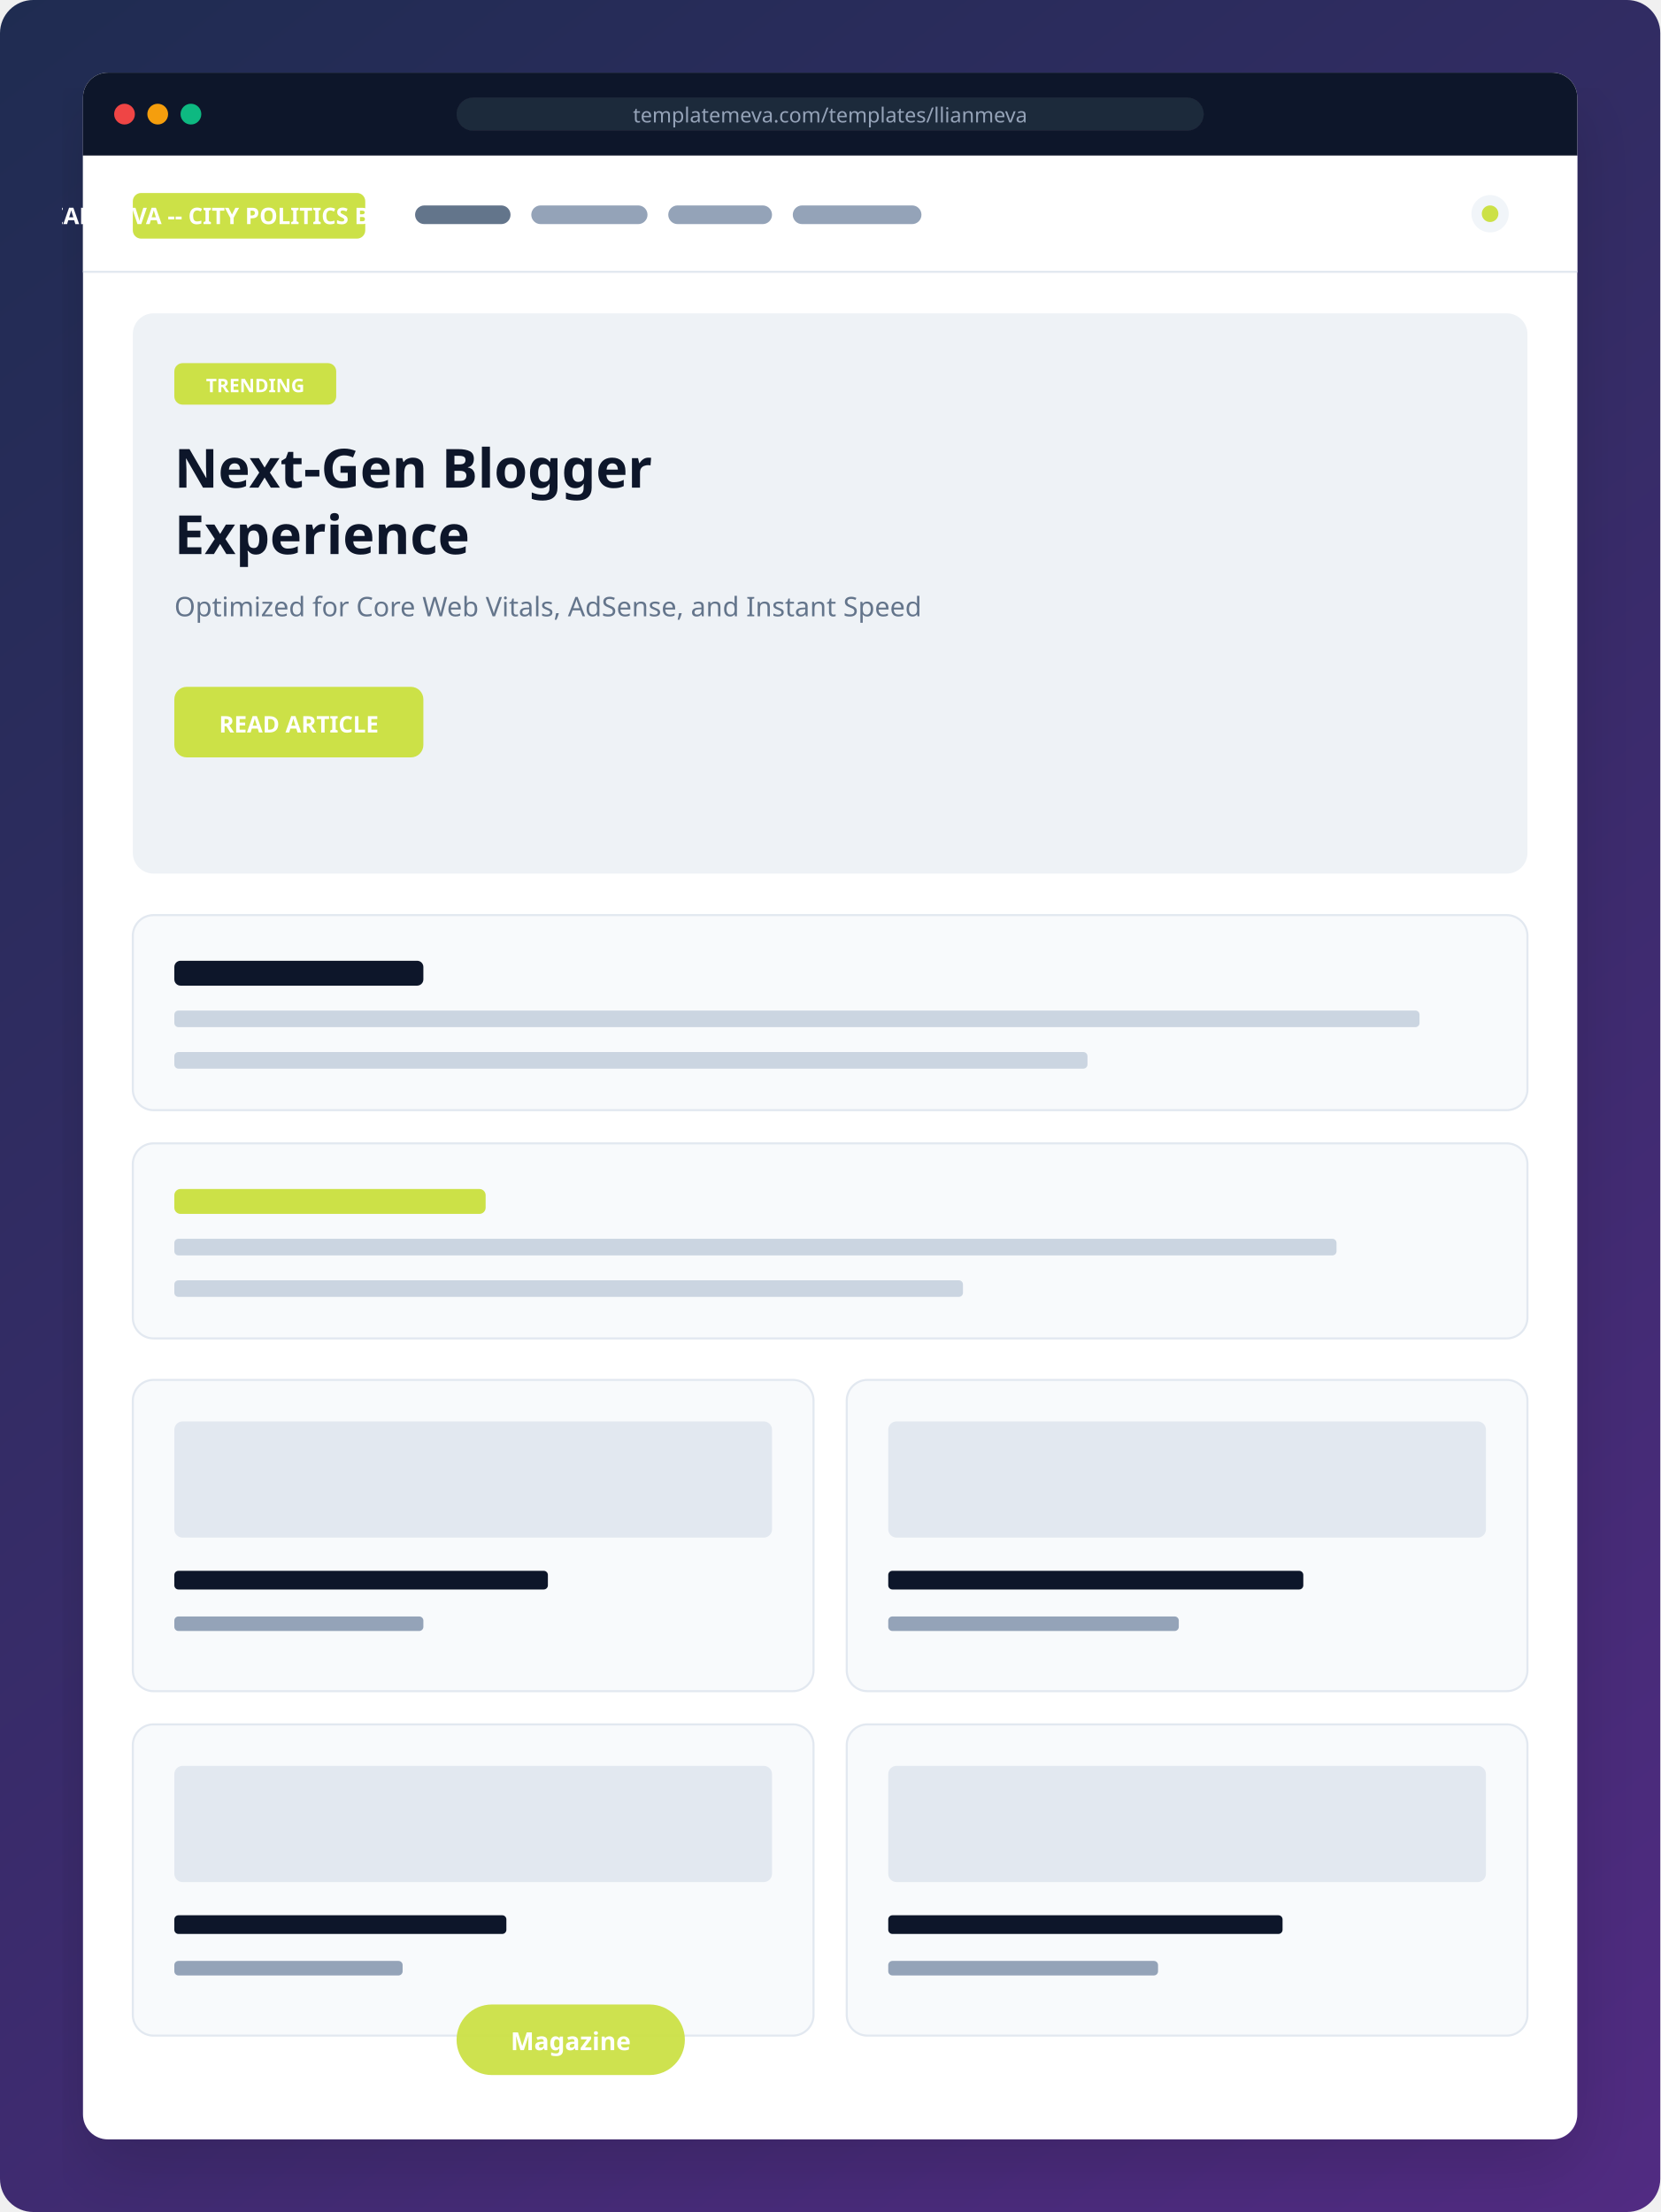
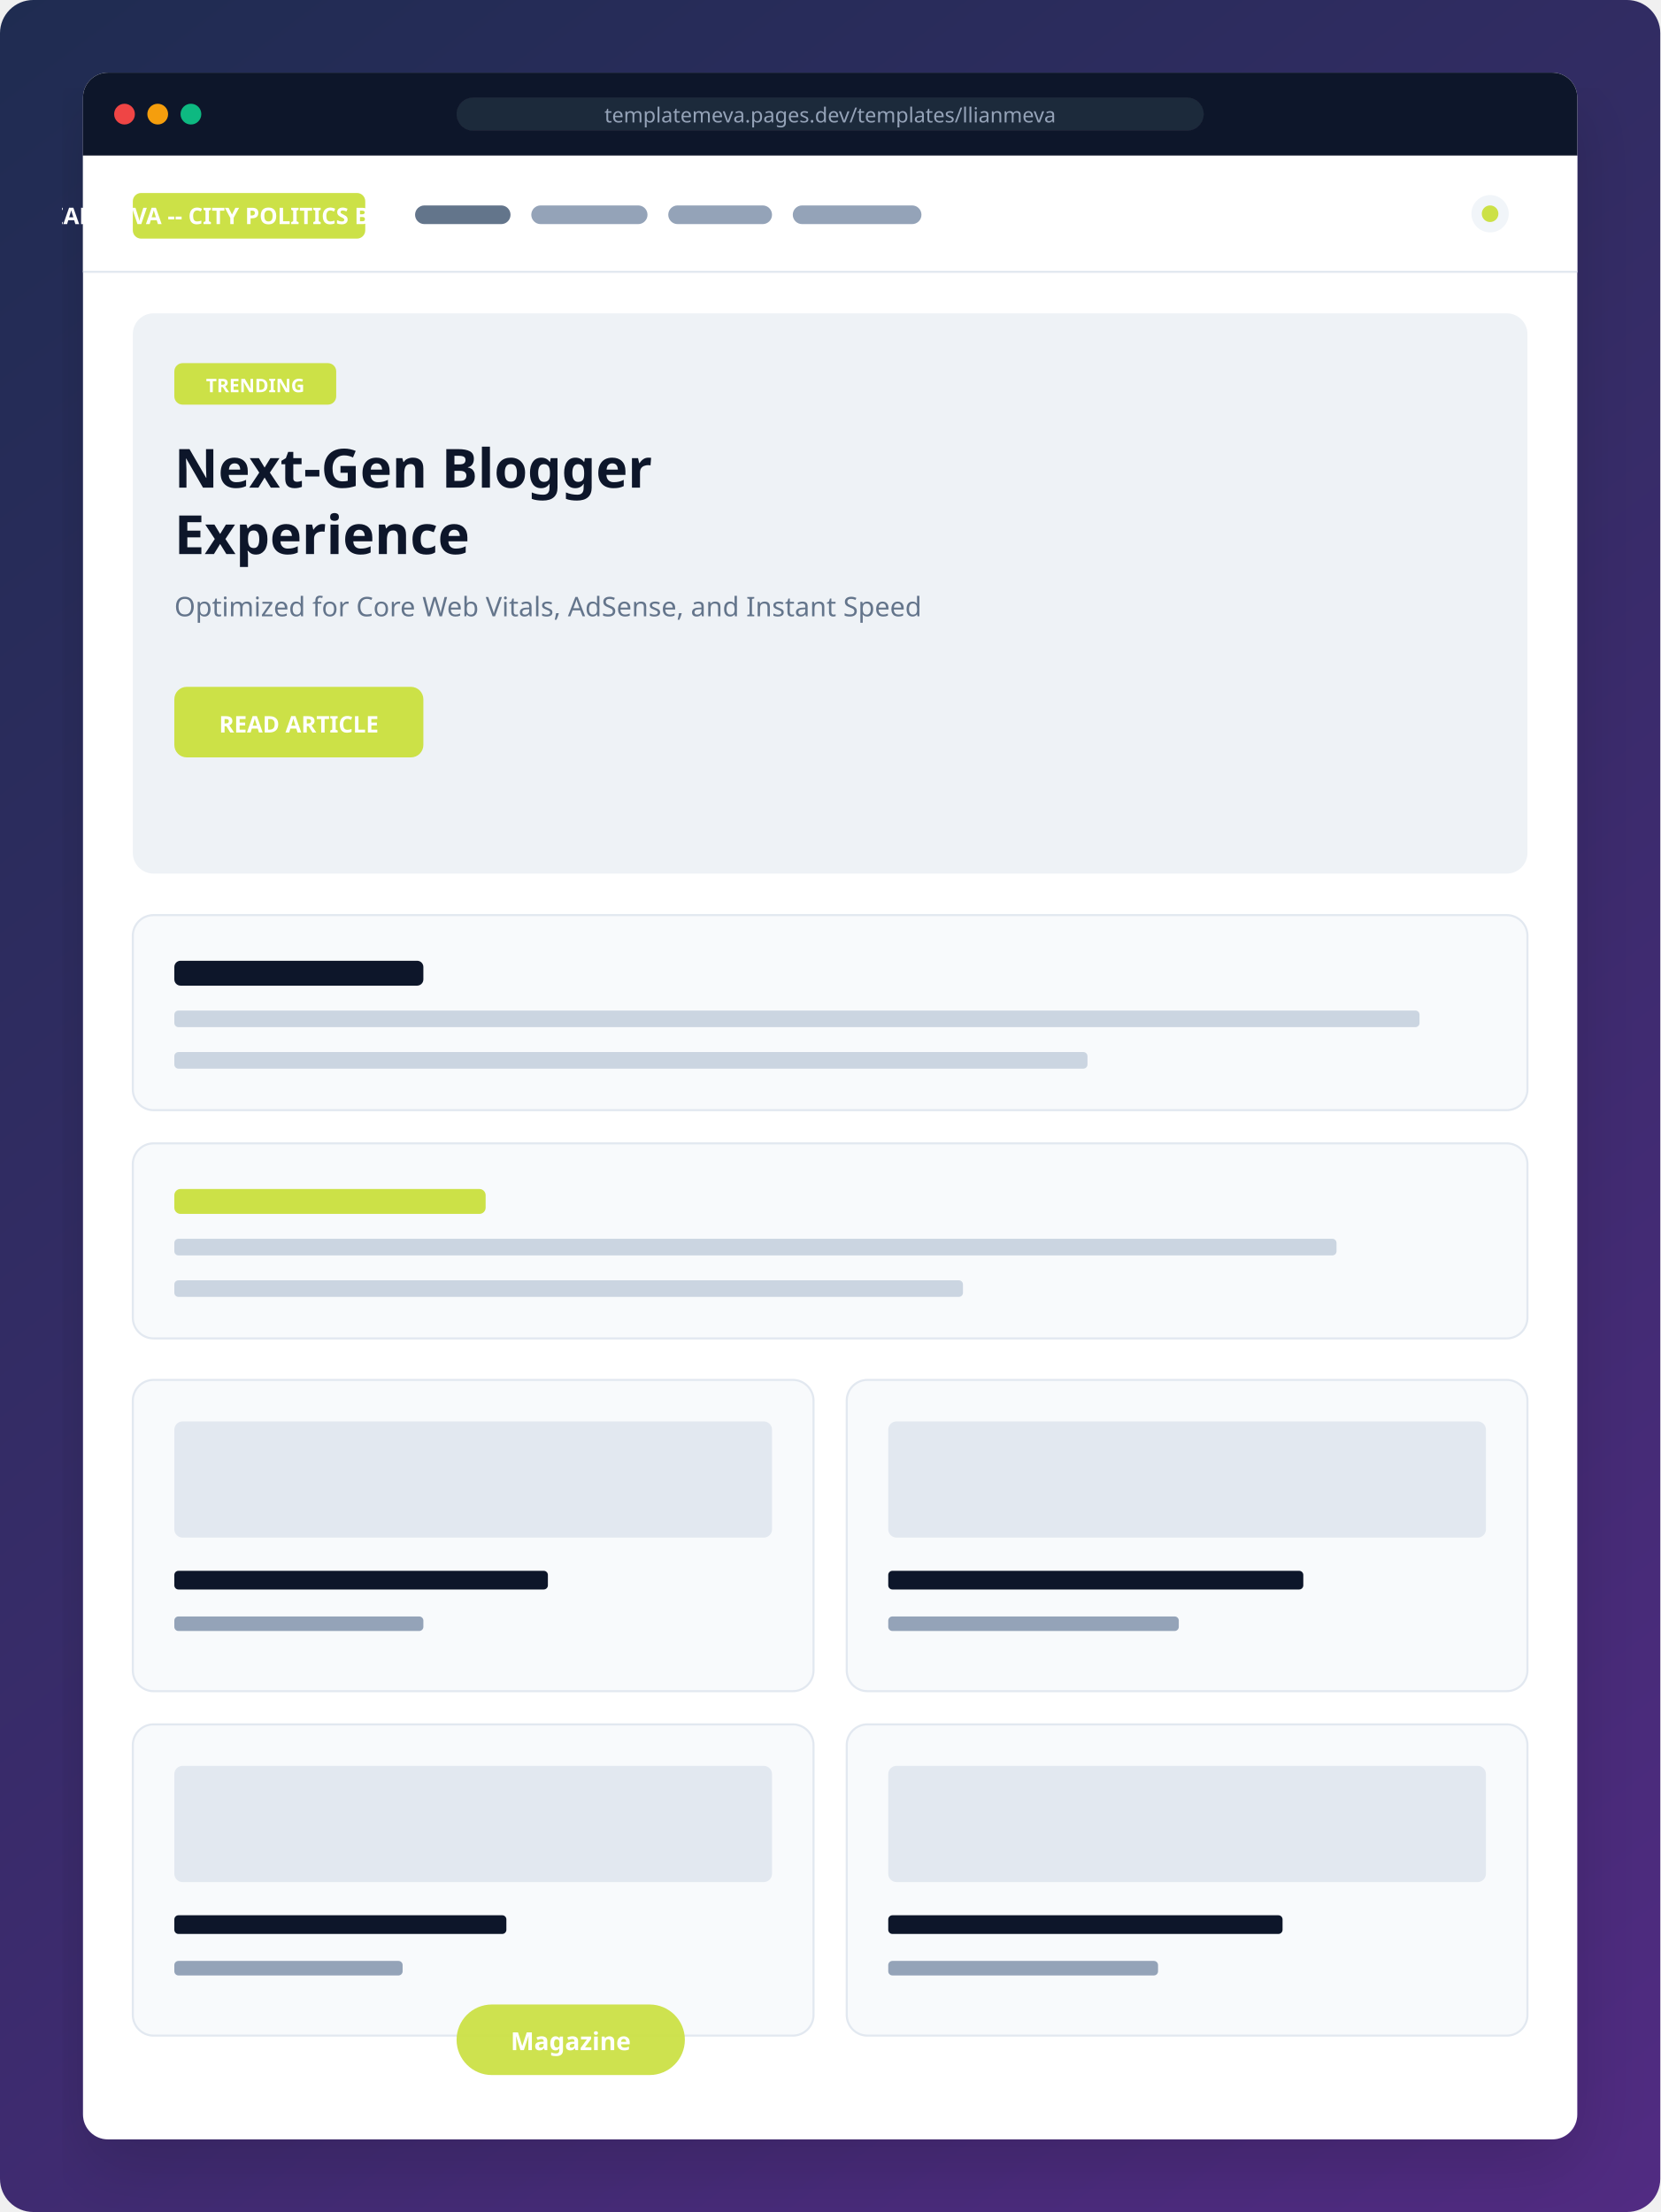
<svg xmlns="http://www.w3.org/2000/svg" viewBox="0 0 800 1066" width="800" height="1066" fill="none">
  <defs>
    <linearGradient id="bgGrad" x1="0" y1="0" x2="800" y2="1066" gradientUnits="userSpaceOnUse">
      <stop stop-color="hsl(224 45% 22%)" />
      <stop offset="1" stop-color="hsl(266 50% 34%)" />
    </linearGradient>
    <filter id="shadow" x="-10" y="-5" width="840" height="1086" filterUnits="userSpaceOnUse">
      <feDropShadow dx="0" dy="12" stdDeviation="16" flood-color="#000000" flood-opacity="0.15" />
    </filter>
  </defs>
  <rect width="800" height="1066" rx="16" fill="url(#bgGrad)" />
  <g transform="translate(40, 35)" filter="url(#shadow)">
    <rect width="720" height="996" rx="12" fill="#ffffff" />
    <path d="M0 12C0 5.373 5.373 0 12 0H708C714.627 0 720 5.373 720 12V40H0V12Z" fill="#0F172A" />
    <circle cx="20" cy="20" r="5" fill="#EF4444" />
    <circle cx="36" cy="20" r="5" fill="#F59E0B" />
    <circle cx="52" cy="20" r="5" fill="#10B981" />
    <rect x="180" y="12" width="360" height="16" rx="8" fill="#1E293B" />
-     <text x="360" y="24" font-family="system-ui, sans-serif" font-size="10" fill="#94A3B8" text-anchor="middle">templatemeva.com/templates/llianmeva</text>
+     <text x="360" y="24" font-family="system-ui, sans-serif" font-size="10" fill="#94A3B8" text-anchor="middle">templatemeva.pages.dev/templates/llianmeva</text>
    <rect x="0" y="40" width="720" height="56" fill="#FFFFFF" />
    <line x1="0" y1="96" x2="720" y2="96" stroke="#E2E8F0" />
    <rect x="24" y="58" width="112" height="22" rx="4" fill="hsl(68 72% 58%)" />
    <text x="80" y="73" font-family="system-ui, sans-serif" font-size="11" font-weight="bold" fill="#ffffff" text-anchor="middle">BLOGGER LLIANMEVA -- CITY POLITICS BLOGGER TEMPLATE</text>
    <rect x="160" y="64" width="46" height="9" rx="4.5" fill="#64748B" />
    <rect x="216" y="64" width="56" height="9" rx="4.5" fill="#94A3B8" />
    <rect x="282" y="64" width="50" height="9" rx="4.5" fill="#94A3B8" />
    <rect x="342" y="64" width="62" height="9" rx="4.5" fill="#94A3B8" />
    <circle cx="678" cy="68" r="9" fill="#F1F5F9" />
    <circle cx="678" cy="68" r="4" fill="hsl(68 72% 58%)" />
    <rect x="24" y="116" width="672" height="270" rx="10" fill="#EEF2F6" />
    <rect x="44" y="140" width="78" height="20" rx="4" fill="hsl(68 72% 58%)" />
    <text x="83" y="154" font-family="system-ui, sans-serif" font-size="9" font-weight="bold" fill="#ffffff" text-anchor="middle">TRENDING</text>
    <text x="44" y="200" font-family="system-ui, sans-serif" font-size="26" font-weight="800" fill="#0F172A">Next-Gen Blogger</text>
    <text x="44" y="232" font-family="system-ui, sans-serif" font-size="26" font-weight="800" fill="#0F172A">Experience</text>
    <text x="44" y="262" font-family="system-ui, sans-serif" font-size="13" fill="#64748B">Optimized for Core Web Vitals, AdSense, and Instant Speed</text>
    <rect x="44" y="296" width="120" height="34" rx="6" fill="hsl(68 72% 58%)" />
    <text x="104" y="318" font-family="system-ui, sans-serif" font-size="11" font-weight="bold" fill="#ffffff" text-anchor="middle">READ ARTICLE</text>
    <rect x="24" y="406" width="672" height="94" rx="10" fill="#F8FAFC" stroke="#E2E8F0" />
    <rect x="44" y="428" width="120" height="12" rx="3" fill="#0F172A" />
    <rect x="44" y="452" width="600" height="8" rx="2" fill="#CBD5E1" />
    <rect x="44" y="472" width="440" height="8" rx="2" fill="#CBD5E1" />
    <rect x="24" y="516" width="672" height="94" rx="10" fill="#F8FAFC" stroke="#E2E8F0" />
    <rect x="44" y="538" width="150" height="12" rx="3" fill="hsl(68 72% 58%)" />
    <rect x="44" y="562" width="560" height="8" rx="2" fill="#CBD5E1" />
    <rect x="44" y="582" width="380" height="8" rx="2" fill="#CBD5E1" />
    <rect x="24" y="630" width="328" height="150" rx="10" fill="#F8FAFC" stroke="#E2E8F0" />
    <rect x="44" y="650" width="288" height="56" rx="4" fill="#E2E8F0" />
    <rect x="44" y="722" width="180" height="9" rx="2" fill="#0F172A" />
    <rect x="44" y="744" width="120" height="7" rx="2" fill="#94A3B8" />
    <rect x="368" y="630" width="328" height="150" rx="10" fill="#F8FAFC" stroke="#E2E8F0" />
    <rect x="388" y="650" width="288" height="56" rx="4" fill="#E2E8F0" />
    <rect x="388" y="722" width="200" height="9" rx="2" fill="#0F172A" />
    <rect x="388" y="744" width="140" height="7" rx="2" fill="#94A3B8" />
    <rect x="24" y="796" width="328" height="150" rx="10" fill="#F8FAFC" stroke="#E2E8F0" />
    <rect x="44" y="816" width="288" height="56" rx="4" fill="#E2E8F0" />
    <rect x="44" y="888" width="160" height="9" rx="2" fill="#0F172A" />
    <rect x="44" y="910" width="110" height="7" rx="2" fill="#94A3B8" />
    <rect x="368" y="796" width="328" height="150" rx="10" fill="#F8FAFC" stroke="#E2E8F0" />
    <rect x="388" y="816" width="288" height="56" rx="4" fill="#E2E8F0" />
    <rect x="388" y="888" width="190" height="9" rx="2" fill="#0F172A" />
    <rect x="388" y="910" width="130" height="7" rx="2" fill="#94A3B8" />
  </g>
  <g transform="translate(220, 966)">
    <rect width="110" height="34" rx="17" fill="hsl(68 72% 58%)" fill-opacity="0.95" />
    <text x="55" y="22" font-family="system-ui, sans-serif" font-size="12" font-weight="700" fill="#ffffff" text-anchor="middle">Magazine</text>
  </g>
</svg>
